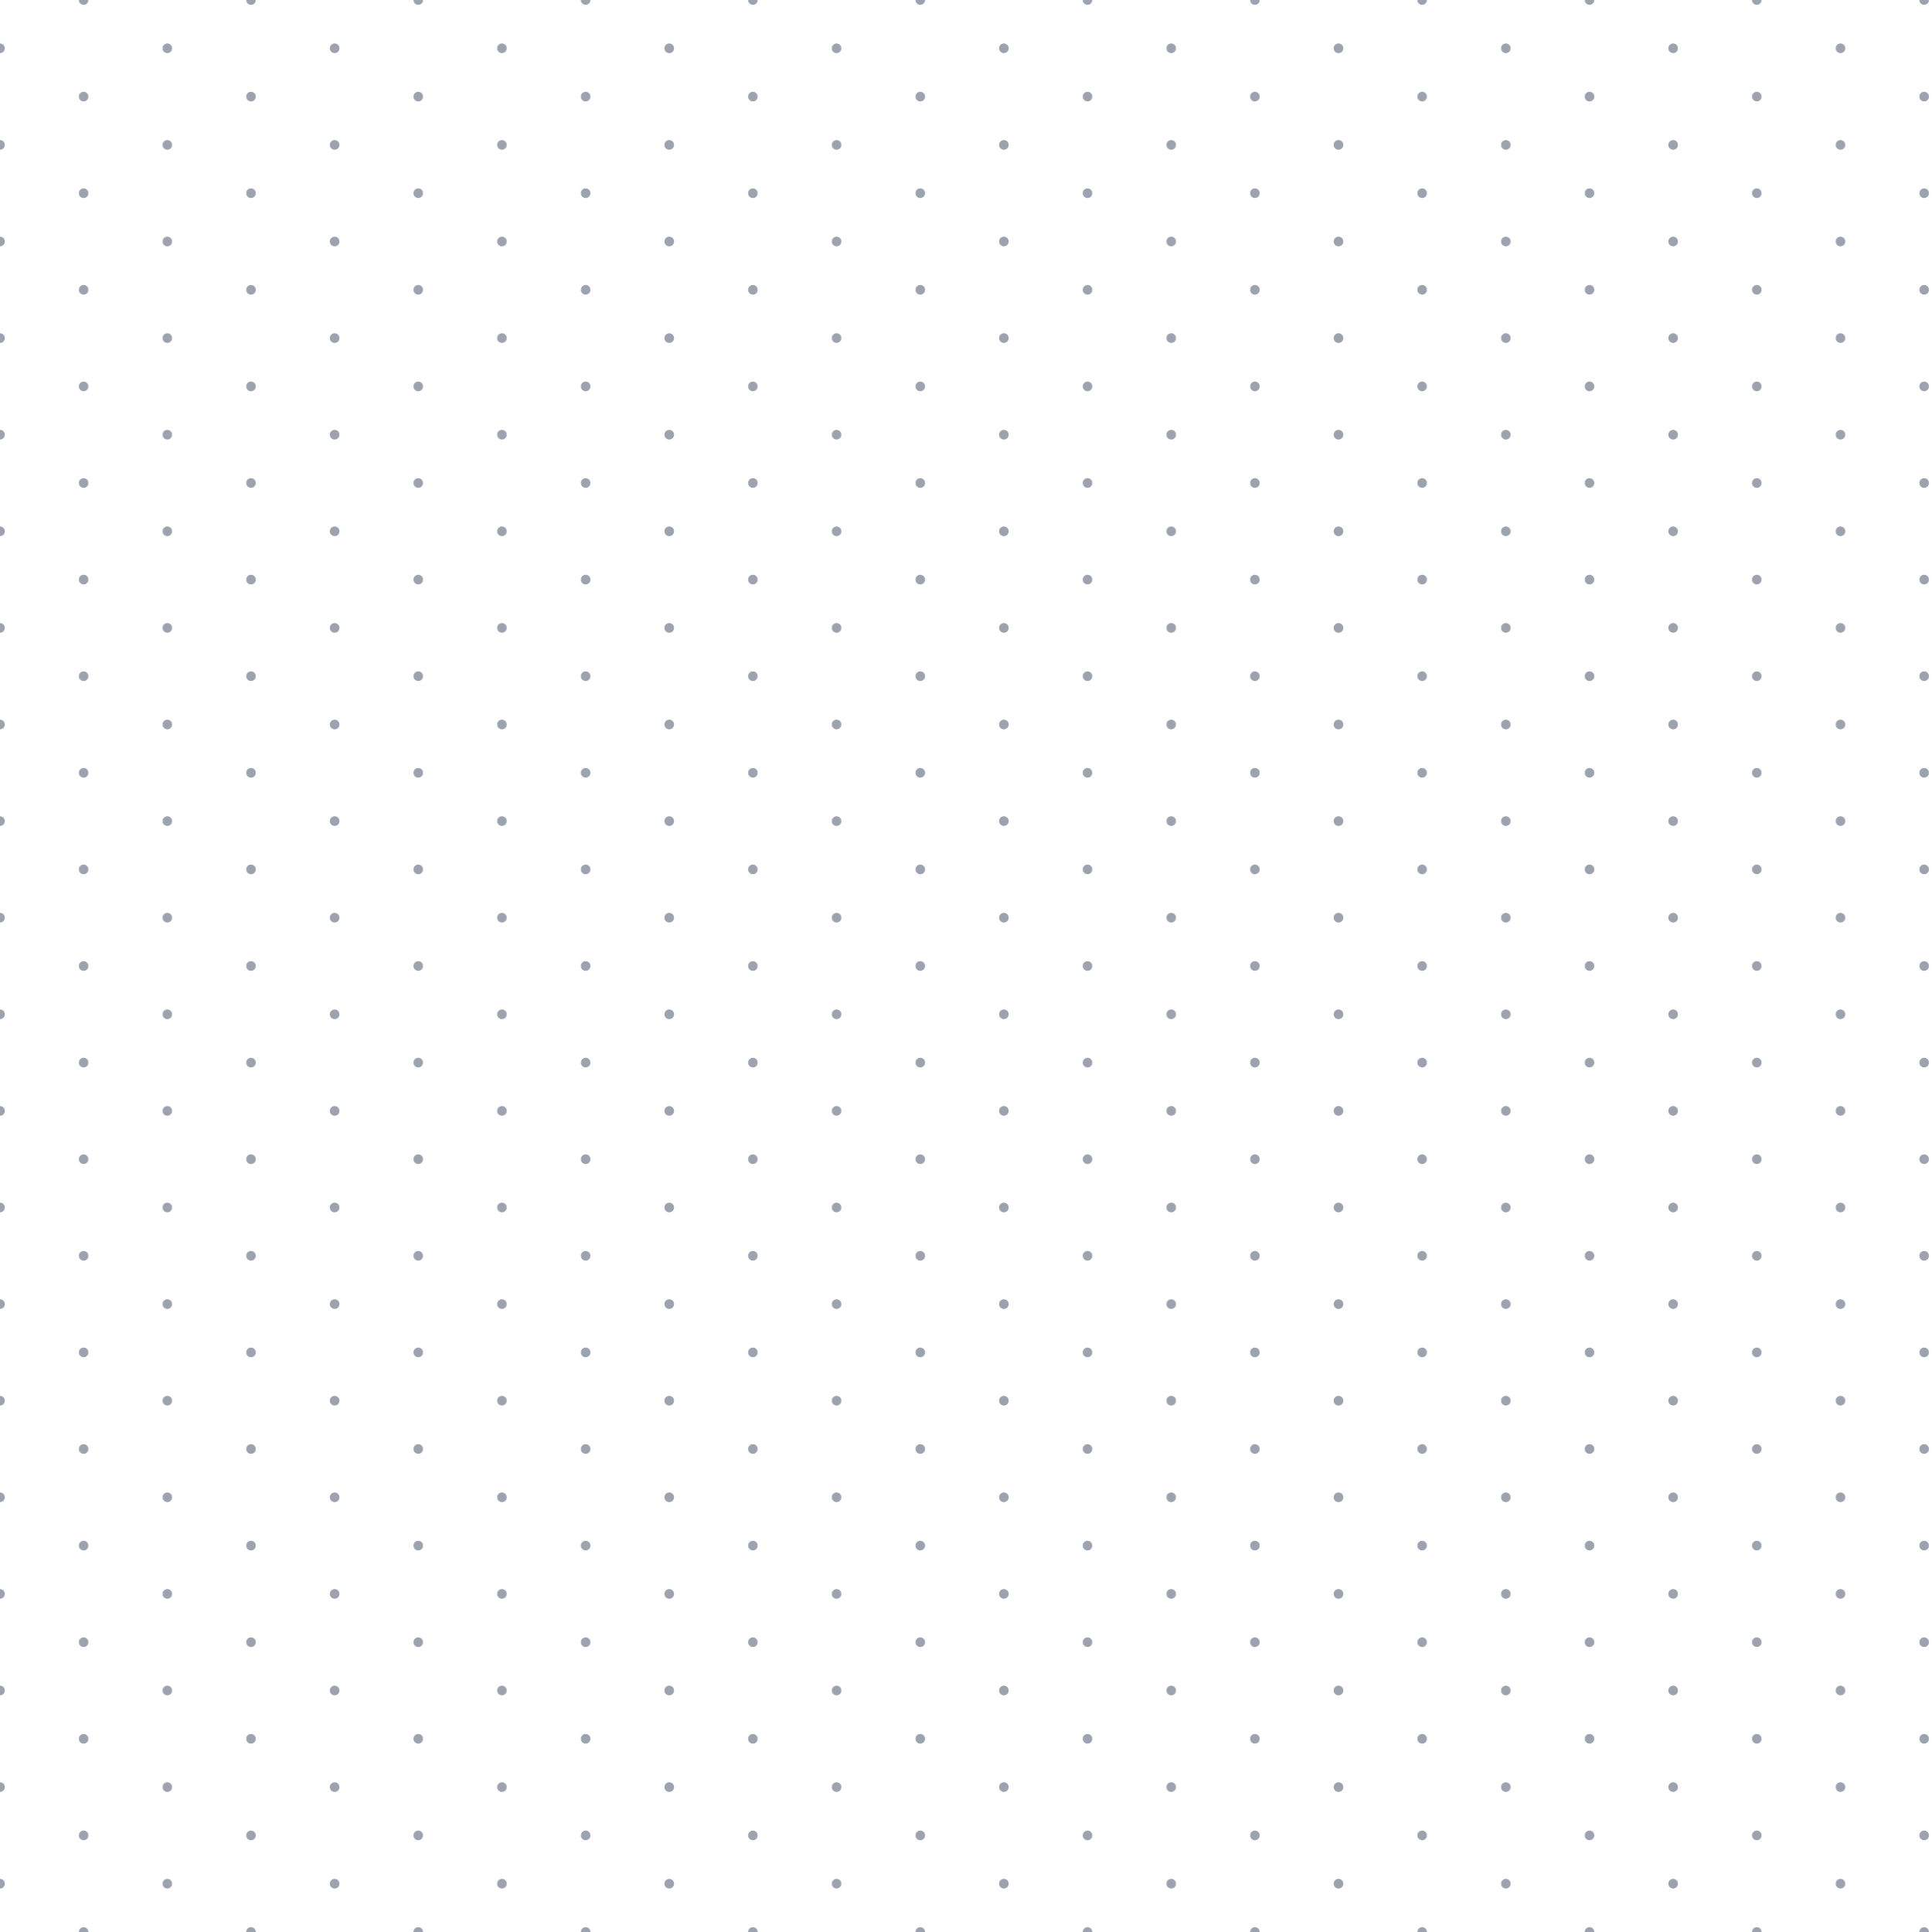
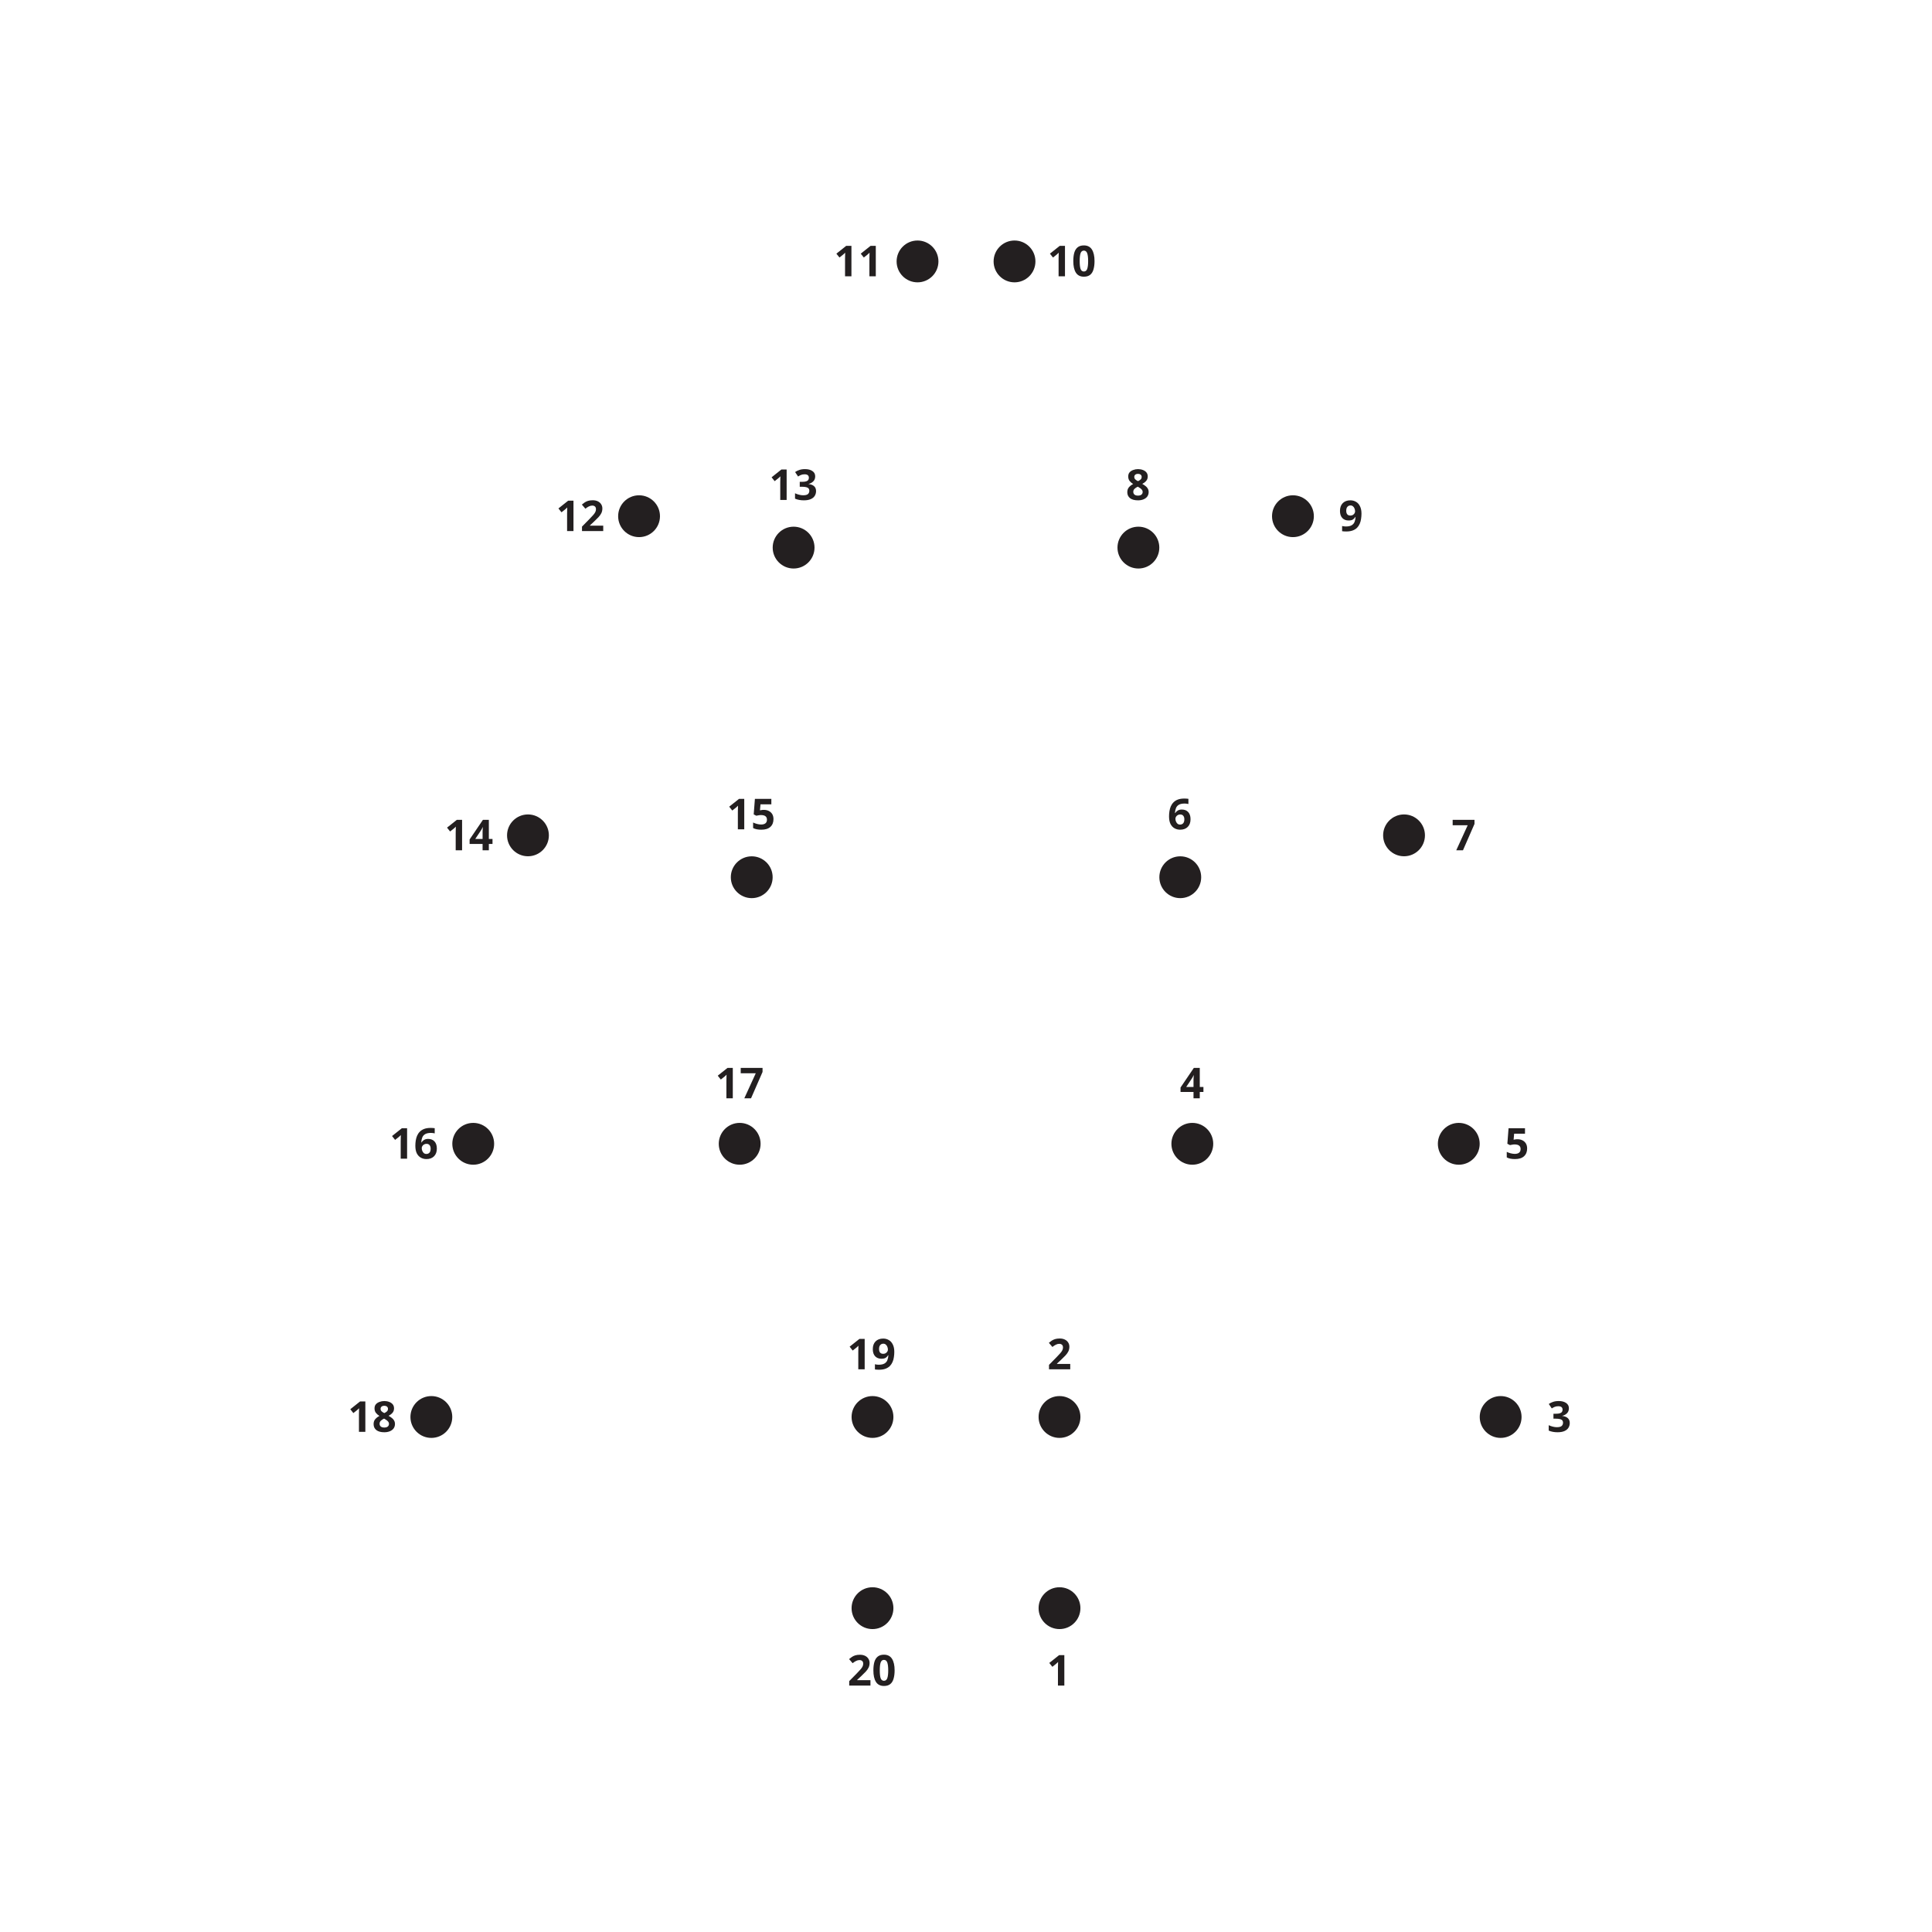
- <svg xmlns="http://www.w3.org/2000/svg" viewBox="0 0 800 800">
+ <svg xmlns="http://www.w3.org/2000/svg" id="Layer_1" data-name="Layer 1" viewBox="0 0 453.54 453.54">
  <defs>
-     <pattern id="p" width="69.282" height="40" patternUnits="userSpaceOnUse">
-       <circle cx="34.641" cy="0" r="2" fill="#9ca3af" />
-       <circle cx="34.641" cy="40" r="2" fill="#9ca3af" />
-       <circle cx="0" cy="20" r="2" fill="#9ca3af" />
-       <circle cx="69.282" cy="20" r="2" fill="#9ca3af" />
-     </pattern>
+     <style>
+       .cls-1 {
+         font-family: MaccabiBlock-Bold, MaccabiBlock;
+         font-size: 10px;
+         font-weight: 700;
+       }
+ 
+       .cls-1, .cls-2 {
+         fill: #231f20;
+       }
+ 
+       .cls-3 {
+         fill: #fff;
+       }
+     </style>
  </defs>
-   <rect width="800" height="800" fill="white" />
-   <rect width="800" height="800" fill="url(#p)" />
+   <rect class="cls-3" width="453.54" height="453.54" />
+   <g>
+     <path class="cls-2" d="M253.63,377.52c0,2.71-2.2,4.91-4.91,4.91s-4.91-2.2-4.91-4.91,2.2-4.91,4.91-4.91,4.91,2.2,4.91,4.91" />
+     <path class="cls-2" d="M199.91,377.52c0,2.71,2.2,4.91,4.91,4.91s4.91-2.2,4.91-4.91-2.2-4.91-4.91-4.91-4.91,2.2-4.91,4.91" />
+     <path class="cls-2" d="M253.63,332.64c0,2.71-2.2,4.91-4.91,4.91s-4.91-2.2-4.91-4.91,2.2-4.91,4.91-4.91,4.91,2.2,4.91,4.91" />
+     <path class="cls-2" d="M199.91,332.64c0,2.71,2.2,4.91,4.91,4.91s4.91-2.2,4.91-4.91-2.2-4.91-4.91-4.91-4.91,2.2-4.91,4.91" />
+     <path class="cls-2" d="M357.19,332.64c0,2.71-2.2,4.91-4.91,4.91s-4.91-2.2-4.91-4.91,2.2-4.91,4.91-4.91,4.91,2.2,4.91,4.91" />
+     <path class="cls-2" d="M96.35,332.64c0,2.71,2.2,4.91,4.91,4.91s4.91-2.2,4.91-4.91-2.2-4.91-4.91-4.91-4.91,2.2-4.91,4.91" />
+     <path class="cls-2" d="M284.81,268.51c0,2.71-2.2,4.91-4.91,4.91s-4.91-2.2-4.91-4.91,2.2-4.91,4.91-4.91,4.91,2.2,4.91,4.91" />
+     <path class="cls-2" d="M168.73,268.51c0,2.71,2.2,4.91,4.91,4.91s4.91-2.2,4.91-4.91-2.2-4.91-4.91-4.91-4.91,2.2-4.91,4.91" />
+     <path class="cls-2" d="M347.36,268.51c0,2.71-2.2,4.91-4.91,4.91s-4.91-2.2-4.91-4.91,2.2-4.91,4.91-4.91,4.91,2.2,4.91,4.91" />
+     <path class="cls-2" d="M106.18,268.51c0,2.71,2.2,4.91,4.91,4.91s4.91-2.2,4.91-4.91-2.2-4.91-4.91-4.91-4.91,2.2-4.91,4.91" />
+     <path class="cls-2" d="M281.98,205.93c0,2.71-2.2,4.91-4.91,4.91s-4.91-2.2-4.91-4.91,2.2-4.91,4.91-4.91,4.91,2.2,4.91,4.91" />
+     <path class="cls-2" d="M171.56,205.93c0,2.71,2.2,4.91,4.91,4.91s4.91-2.2,4.91-4.91-2.2-4.91-4.91-4.91-4.91,2.2-4.91,4.91" />
+     <path class="cls-2" d="M334.51,196.1c0,2.71-2.2,4.91-4.91,4.91s-4.91-2.2-4.91-4.91,2.2-4.91,4.91-4.91,4.91,2.2,4.91,4.91" />
+     <path class="cls-2" d="M119.03,196.1c0,2.71,2.2,4.91,4.91,4.91s4.91-2.2,4.91-4.91-2.2-4.91-4.91-4.91-4.91,2.2-4.91,4.91" />
+     <path class="cls-2" d="M272.15,128.55c0,2.71-2.2,4.91-4.91,4.91s-4.91-2.2-4.91-4.91,2.2-4.91,4.91-4.91,4.91,2.2,4.91,4.91" />
+     <path class="cls-2" d="M181.39,128.55c0,2.71,2.2,4.91,4.91,4.91s4.91-2.2,4.91-4.91-2.2-4.91-4.91-4.91-4.91,2.2-4.91,4.91" />
+     <path class="cls-2" d="M308.43,121.18c0,2.71-2.2,4.91-4.91,4.91s-4.91-2.2-4.91-4.91,2.2-4.91,4.91-4.91,4.91,2.2,4.91,4.91" />
+     <path class="cls-2" d="M145.11,121.18c0,2.71,2.2,4.91,4.91,4.91s4.91-2.2,4.91-4.91-2.2-4.91-4.91-4.91-4.91,2.2-4.91,4.91" />
+     <path class="cls-2" d="M243.07,61.37c0,2.71-2.2,4.91-4.91,4.91s-4.91-2.2-4.91-4.91,2.2-4.91,4.91-4.91,4.91,2.2,4.91,4.91" />
+     <path class="cls-2" d="M220.3,61.37c0,2.71-2.2,4.91-4.91,4.91s-4.91-2.2-4.91-4.91,2.2-4.91,4.91-4.91,4.91,2.2,4.91,4.91" />
+   </g>
+   <text class="cls-1" transform="translate(245.73 395.69)">
+     <tspan x="0" y="0">1</tspan>
+   </text>
+   <text class="cls-1" transform="translate(198.95 395.69)">
+     <tspan x="0" y="0">20</tspan>
+   </text>
+   <text class="cls-1" transform="translate(245.85 321.45)">
+     <tspan x="0" y="0">2</tspan>
+   </text>
+   <text class="cls-1" transform="translate(198.86 321.45)">
+     <tspan x="0" y="0">19</tspan>
+   </text>
+   <text class="cls-1" transform="translate(363.19 336.13)">
+     <tspan x="0" y="0">3</tspan>
+   </text>
+   <text class="cls-1" transform="translate(81.64 336.13)">
+     <tspan x="0" y="0">18</tspan>
+   </text>
+   <text class="cls-1" transform="translate(353.23 272)">
+     <tspan x="0" y="0">5</tspan>
+   </text>
+   <text class="cls-1" transform="translate(91.44 272)">
+     <tspan x="0" y="0">16</tspan>
+   </text>
+   <text class="cls-1" transform="translate(276.96 257.83)">
+     <tspan x="0" y="0">4</tspan>
+   </text>
+   <text class="cls-1" transform="translate(167.9 257.83)">
+     <tspan x="0" y="0">17</tspan>
+   </text>
+   <text class="cls-1" transform="translate(274.09 194.68)">
+     <tspan x="0" y="0">6</tspan>
+   </text>
+   <text class="cls-1" transform="translate(170.59 194.68)">
+     <tspan x="0" y="0">15</tspan>
+   </text>
+   <text class="cls-1" transform="translate(264.29 117.36)">
+     <tspan x="0" y="0">8</tspan>
+   </text>
+   <text class="cls-1" transform="translate(180.54 117.36)">
+     <tspan x="0" y="0">13</tspan>
+   </text>
+   <text class="cls-1" transform="translate(340.75 199.6)">
+     <tspan x="0" y="0">7</tspan>
+   </text>
+   <text class="cls-1" transform="translate(104.35 199.6)">
+     <tspan x="0" y="0">14</tspan>
+   </text>
+   <text class="cls-1" transform="translate(314.25 124.67)">
+     <tspan x="0" y="0">9</tspan>
+   </text>
+   <text class="cls-1" transform="translate(130.5 124.67)">
+     <tspan x="0" y="0">12</tspan>
+   </text>
+   <text class="cls-1" transform="translate(245.88 64.86)">
+     <tspan x="0" y="0">10</tspan>
+   </text>
+   <text class="cls-1" transform="translate(195.75 64.86)">
+     <tspan x="0" y="0">11</tspan>
+   </text>
</svg>
